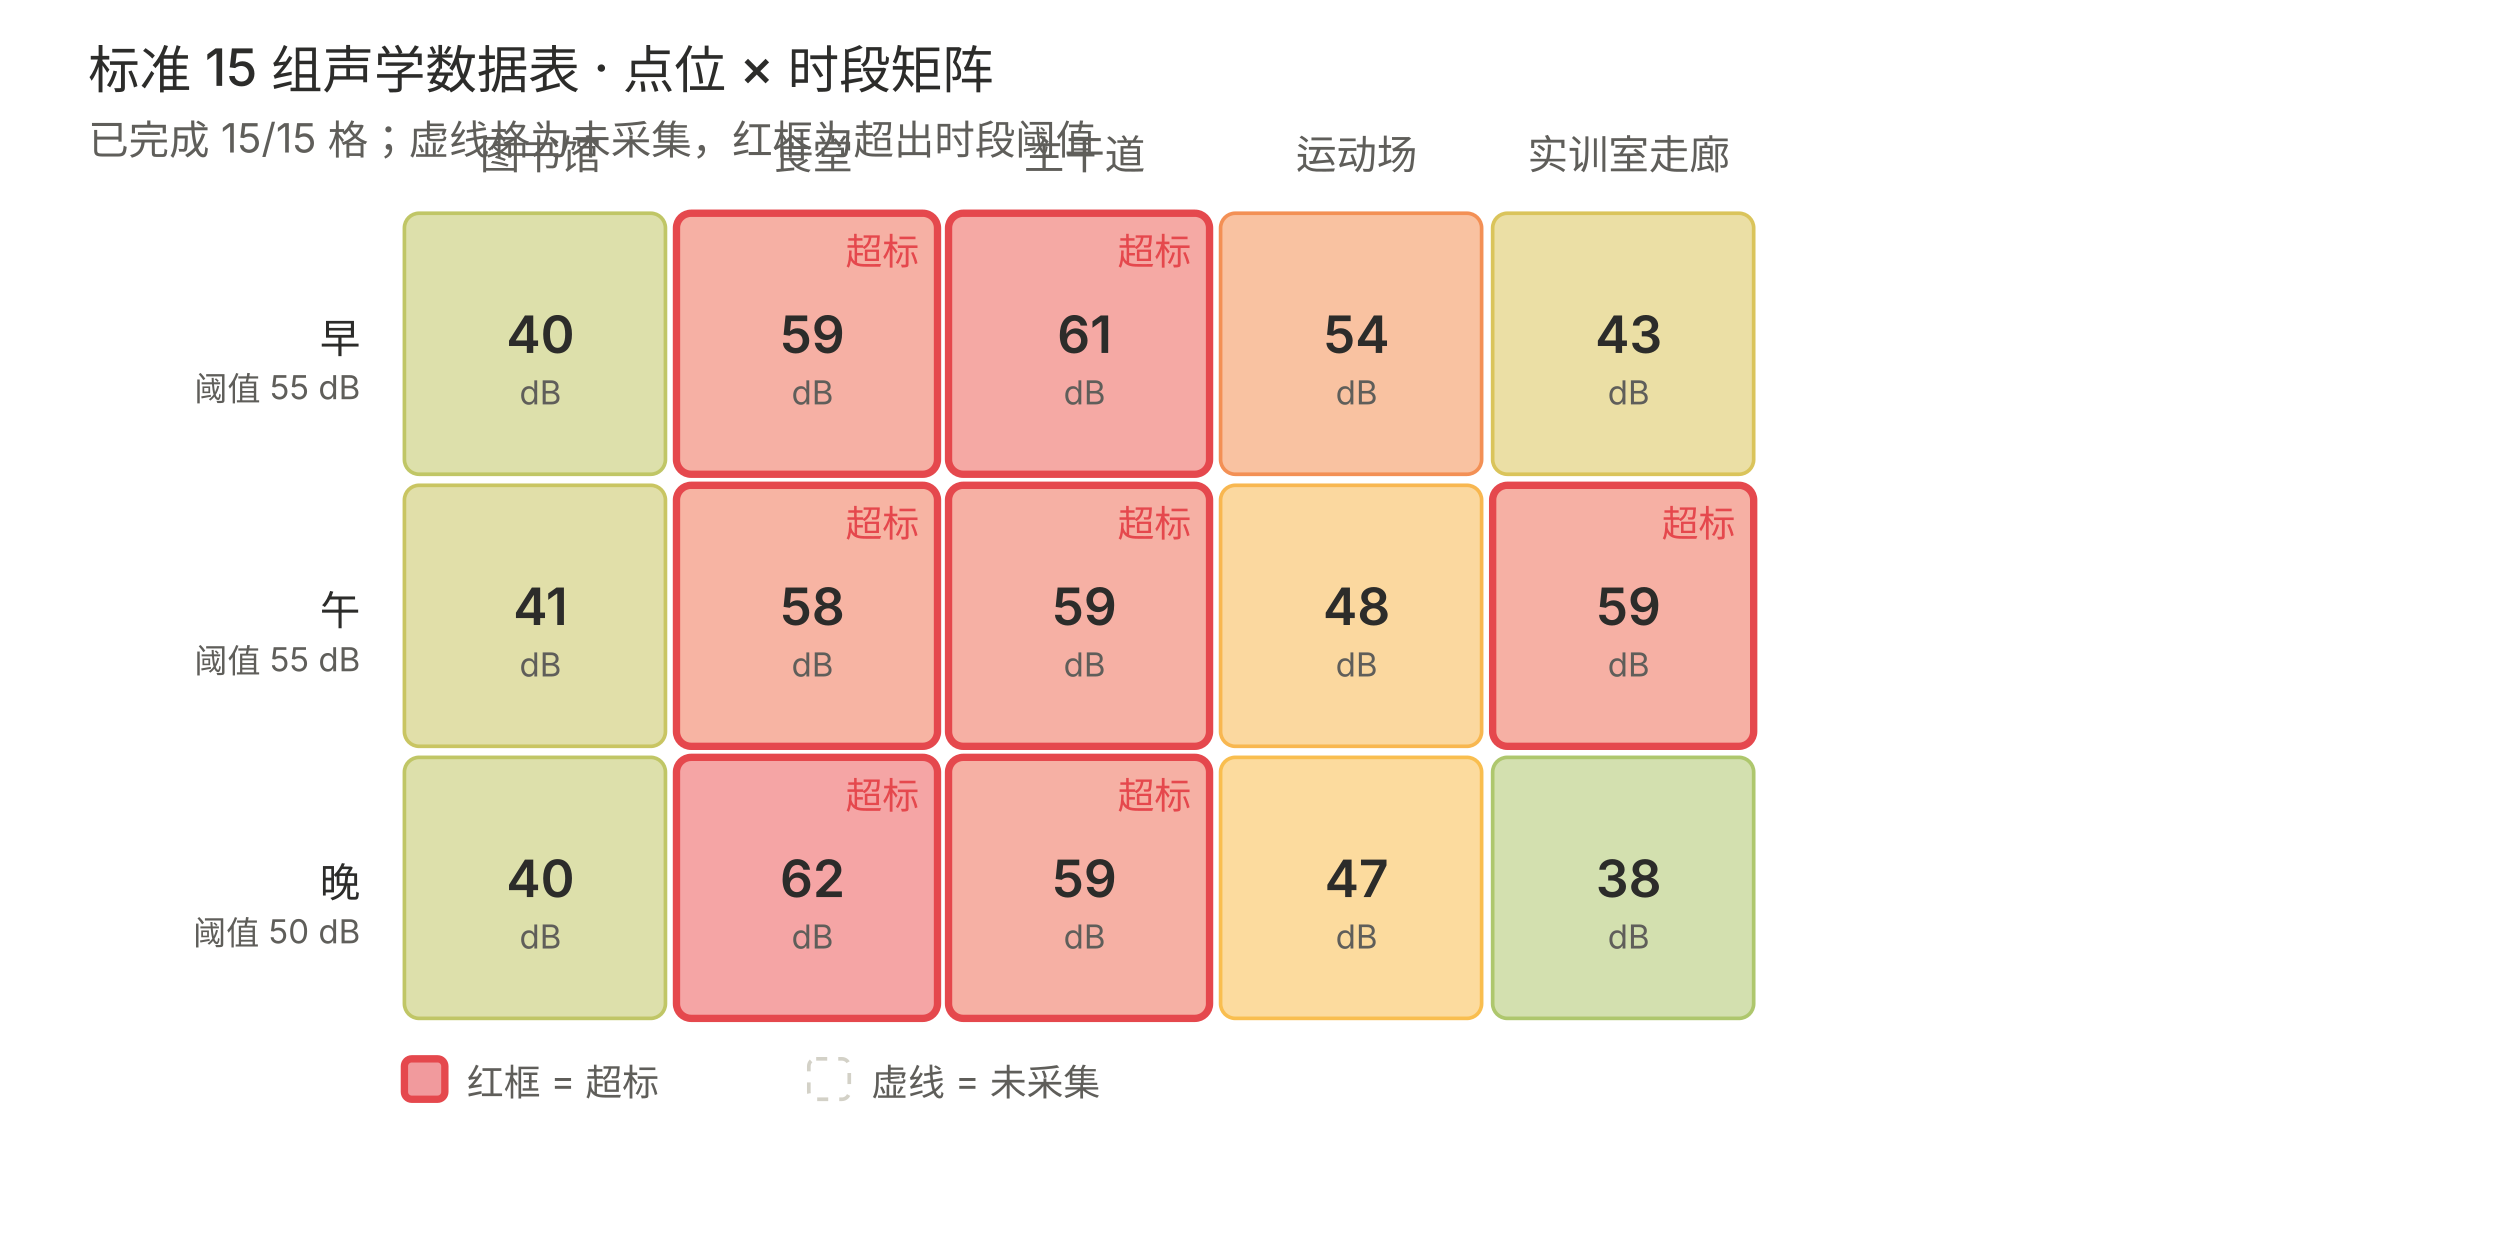
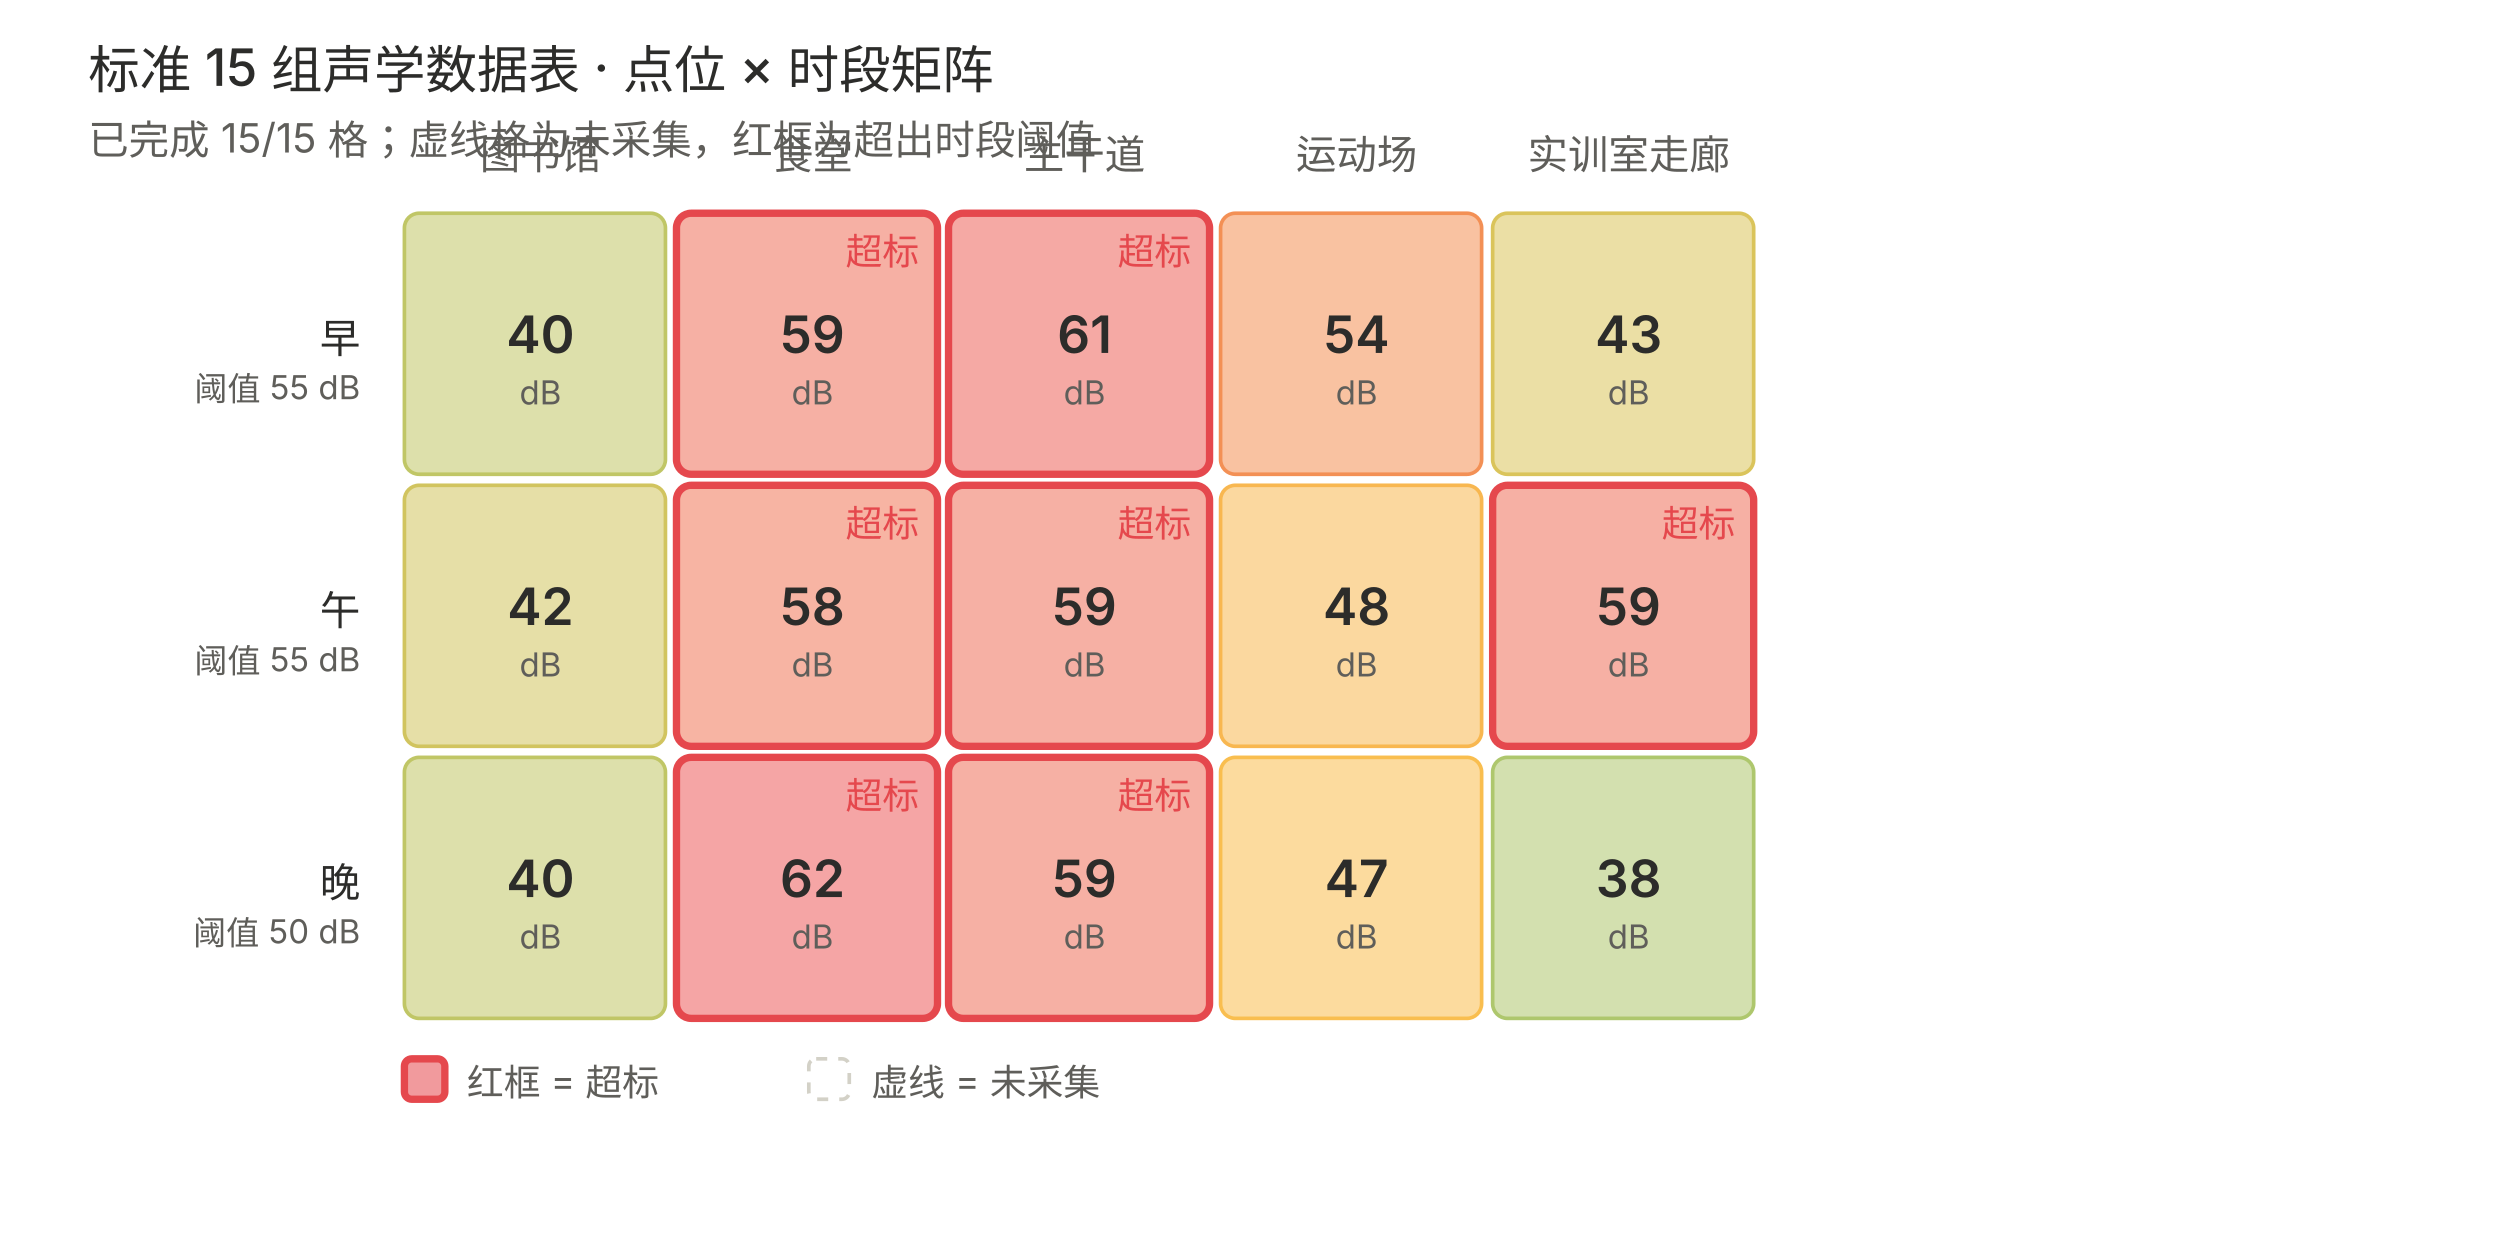
<svg xmlns="http://www.w3.org/2000/svg" viewBox="0 0 680 340" width="100%" role="img">
  <rect width="680" height="340" fill="#FFFFFF" />
  <g font-family="system-ui, -apple-system, Segoe UI, Microsoft YaHei, sans-serif">
    <text x="24" y="24" font-size="14" font-weight="500" fill="#2C2C2A">标准 15 组声学数据表 · 点位 × 时段矩阵</text>
    <text x="24" y="42" font-size="11" fill="#5F5E5A">已完成 15/15 格；虚线格为未采集，红框为超出时段阈值</text>
    <text x="147.0" y="46" font-size="11" fill="#5F5E5A" text-anchor="middle">图书馆</text>
    <text x="221.0" y="46" font-size="11" fill="#5F5E5A" text-anchor="middle">食堂</text>
    <text x="295.0" y="46" font-size="11" fill="#5F5E5A" text-anchor="middle">主干道</text>
    <text x="369.0" y="46" font-size="11" fill="#5F5E5A" text-anchor="middle">运动场</text>
    <text x="443.0" y="46" font-size="11" fill="#5F5E5A" text-anchor="middle">实训室走廊</text>
    <text x="98" y="96.0" font-size="11" fill="#2C2C2A" text-anchor="end">早</text>
    <text x="98" y="109.0" font-size="9" fill="#5F5E5A" text-anchor="end">阈值 55 dB</text>
    <rect x="110.0" y="58.0" width="71.0" height="71.0" rx="4" fill="#c0c666" fill-opacity="0.55" stroke="#c0c666" stroke-width="1" />
    <text x="147.0" y="96.0" font-size="14" font-weight="600" fill="#2C2C2A" text-anchor="middle">40</text>
    <text x="147.0" y="110.0" font-size="9" fill="#5F5E5A" text-anchor="middle">dB</text>
    <rect x="184.0" y="58.0" width="71.0" height="71.0" rx="4" fill="#ef6f59" fill-opacity="0.55" stroke="#e5484d" stroke-width="2" />
    <text x="221.0" y="96.0" font-size="14" font-weight="600" fill="#2C2C2A" text-anchor="middle">59</text>
    <text x="221.0" y="110.0" font-size="9" fill="#5F5E5A" text-anchor="middle">dB</text>
    <text x="250.0" y="72.0" font-size="10" fill="#e5484d" text-anchor="end">超标</text>
    <rect x="258.0" y="58.0" width="71.0" height="71.0" rx="4" fill="#ed625a" fill-opacity="0.55" stroke="#e5484d" stroke-width="2" />
    <text x="295.0" y="96.0" font-size="14" font-weight="600" fill="#2C2C2A" text-anchor="middle">61</text>
    <text x="295.0" y="110.0" font-size="9" fill="#5F5E5A" text-anchor="middle">dB</text>
    <text x="324.0" y="72.0" font-size="10" fill="#e5484d" text-anchor="end">超标</text>
    <rect x="332.0" y="58.0" width="71.0" height="71.0" rx="4" fill="#f39055" fill-opacity="0.55" stroke="#f39055" stroke-width="1" />
    <text x="369.0" y="96.0" font-size="14" font-weight="600" fill="#2C2C2A" text-anchor="middle">54</text>
    <text x="369.0" y="110.0" font-size="9" fill="#5F5E5A" text-anchor="middle">dB</text>
    <rect x="406.0" y="58.0" width="71.0" height="71.0" rx="4" fill="#dac45b" fill-opacity="0.55" stroke="#dac45b" stroke-width="1" />
    <text x="443.0" y="96.0" font-size="14" font-weight="600" fill="#2C2C2A" text-anchor="middle">43</text>
    <text x="443.0" y="110.0" font-size="9" fill="#5F5E5A" text-anchor="middle">dB</text>
    <text x="98" y="170.0" font-size="11" fill="#2C2C2A" text-anchor="end">午</text>
    <text x="98" y="183.0" font-size="9" fill="#5F5E5A" text-anchor="end">阈值 55 dB</text>
-     <rect x="110.0" y="132.0" width="71.0" height="71.0" rx="4" fill="#c9c562" fill-opacity="0.55" stroke="#c9c562" stroke-width="1" />
-     <text x="147.0" y="170.0" font-size="14" font-weight="600" fill="#2C2C2A" text-anchor="middle">41</text>
+     <rect x="110.0" y="132.0" width="71.0" height="71.0" rx="4" fill="#d1c45f" fill-opacity="0.55" stroke="#d1c45f" stroke-width="1" />
+     <text x="147.0" y="170.0" font-size="14" font-weight="600" fill="#2C2C2A" text-anchor="middle">42</text>
    <text x="147.0" y="184.0" font-size="9" fill="#5F5E5A" text-anchor="middle">dB</text>
    <rect x="184.0" y="132.0" width="71.0" height="71.0" rx="4" fill="#f07658" fill-opacity="0.55" stroke="#e5484d" stroke-width="2" />
    <text x="221.0" y="170.0" font-size="14" font-weight="600" fill="#2C2C2A" text-anchor="middle">58</text>
    <text x="221.0" y="184.0" font-size="9" fill="#5F5E5A" text-anchor="middle">dB</text>
    <text x="250.0" y="146.0" font-size="10" fill="#e5484d" text-anchor="end">超标</text>
    <rect x="258.0" y="132.0" width="71.0" height="71.0" rx="4" fill="#ef6f59" fill-opacity="0.55" stroke="#e5484d" stroke-width="2" />
    <text x="295.0" y="170.0" font-size="14" font-weight="600" fill="#2C2C2A" text-anchor="middle">59</text>
    <text x="295.0" y="184.0" font-size="9" fill="#5F5E5A" text-anchor="middle">dB</text>
    <text x="324.0" y="146.0" font-size="10" fill="#e5484d" text-anchor="end">超标</text>
    <rect x="332.0" y="132.0" width="71.0" height="71.0" rx="4" fill="#f8b750" fill-opacity="0.55" stroke="#f8b750" stroke-width="1" />
    <text x="369.0" y="170.0" font-size="14" font-weight="600" fill="#2C2C2A" text-anchor="middle">48</text>
    <text x="369.0" y="184.0" font-size="9" fill="#5F5E5A" text-anchor="middle">dB</text>
    <rect x="406.0" y="132.0" width="71.0" height="71.0" rx="4" fill="#ef6f59" fill-opacity="0.55" stroke="#e5484d" stroke-width="2" />
    <text x="443.0" y="170.0" font-size="14" font-weight="600" fill="#2C2C2A" text-anchor="middle">59</text>
    <text x="443.0" y="184.0" font-size="9" fill="#5F5E5A" text-anchor="middle">dB</text>
    <text x="472.0" y="146.0" font-size="10" fill="#e5484d" text-anchor="end">超标</text>
    <text x="98" y="244.0" font-size="11" fill="#2C2C2A" text-anchor="end">晚</text>
    <text x="98" y="257.0" font-size="9" fill="#5F5E5A" text-anchor="end">阈值 50 dB</text>
    <rect x="110.0" y="206.0" width="71.0" height="71.0" rx="4" fill="#c0c666" fill-opacity="0.55" stroke="#c0c666" stroke-width="1" />
    <text x="147.0" y="244.0" font-size="14" font-weight="600" fill="#2C2C2A" text-anchor="middle">40</text>
    <text x="147.0" y="258.0" font-size="9" fill="#5F5E5A" text-anchor="middle">dB</text>
    <rect x="184.0" y="206.0" width="71.0" height="71.0" rx="4" fill="#ed5c5b" fill-opacity="0.55" stroke="#e5484d" stroke-width="2" />
    <text x="221.0" y="244.0" font-size="14" font-weight="600" fill="#2C2C2A" text-anchor="middle">62</text>
    <text x="221.0" y="258.0" font-size="9" fill="#5F5E5A" text-anchor="middle">dB</text>
    <text x="250.0" y="220.0" font-size="10" fill="#e5484d" text-anchor="end">超标</text>
    <rect x="258.0" y="206.0" width="71.0" height="71.0" rx="4" fill="#ef6f59" fill-opacity="0.55" stroke="#e5484d" stroke-width="2" />
    <text x="295.0" y="244.0" font-size="14" font-weight="600" fill="#2C2C2A" text-anchor="middle">59</text>
    <text x="295.0" y="258.0" font-size="9" fill="#5F5E5A" text-anchor="middle">dB</text>
    <text x="324.0" y="220.0" font-size="10" fill="#e5484d" text-anchor="end">超标</text>
    <rect x="332.0" y="206.0" width="71.0" height="71.0" rx="4" fill="#f9be4f" fill-opacity="0.55" stroke="#f9be4f" stroke-width="1" />
    <text x="369.0" y="244.0" font-size="14" font-weight="600" fill="#2C2C2A" text-anchor="middle">47</text>
    <text x="369.0" y="258.0" font-size="9" fill="#5F5E5A" text-anchor="middle">dB</text>
    <rect x="406.0" y="206.0" width="71.0" height="71.0" rx="4" fill="#aec76d" fill-opacity="0.55" stroke="#aec76d" stroke-width="1" />
    <text x="443.0" y="244.0" font-size="14" font-weight="600" fill="#2C2C2A" text-anchor="middle">38</text>
    <text x="443.0" y="258.0" font-size="9" fill="#5F5E5A" text-anchor="middle">dB</text>
    <rect x="110" y="288" width="11" height="11" rx="2" fill="#e5484d" fill-opacity="0.55" stroke="#e5484d" stroke-width="2" />
    <text x="127" y="298" font-size="10" fill="#5F5E5A">红框 = 超标</text>
    <rect x="220" y="288" width="11" height="11" rx="2" fill="none" stroke="#D3D1C7" stroke-dasharray="3 3" />
    <text x="237" y="298" font-size="10" fill="#5F5E5A">虚线 = 未采集</text>
  </g>
</svg>
